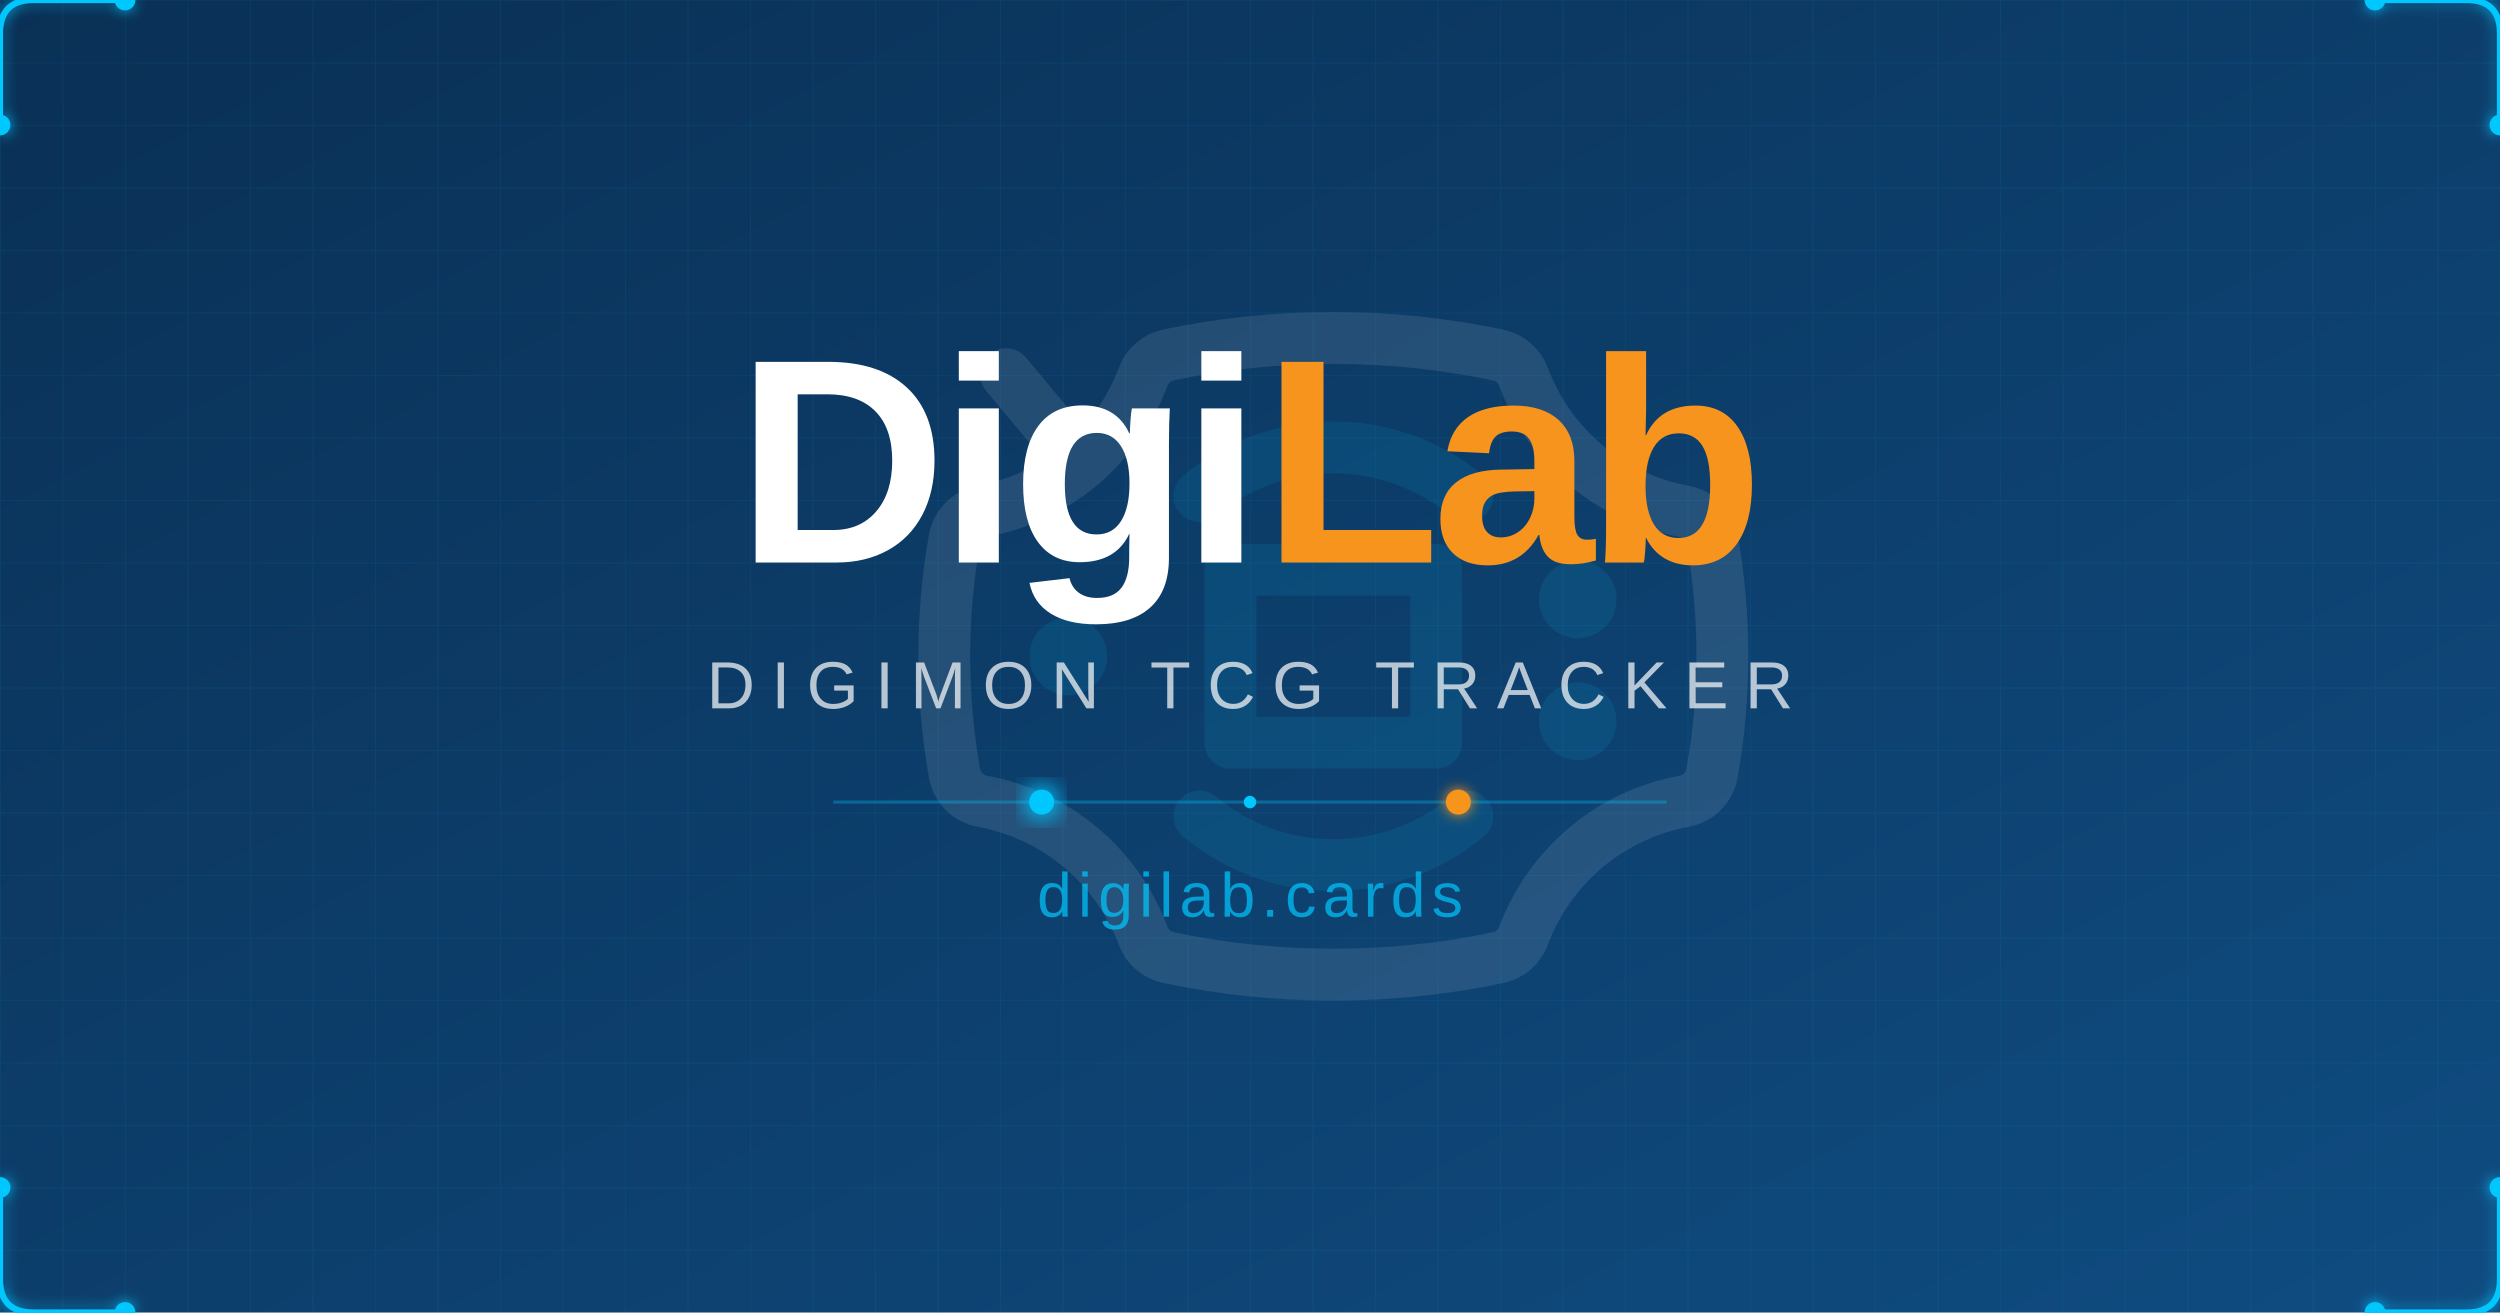
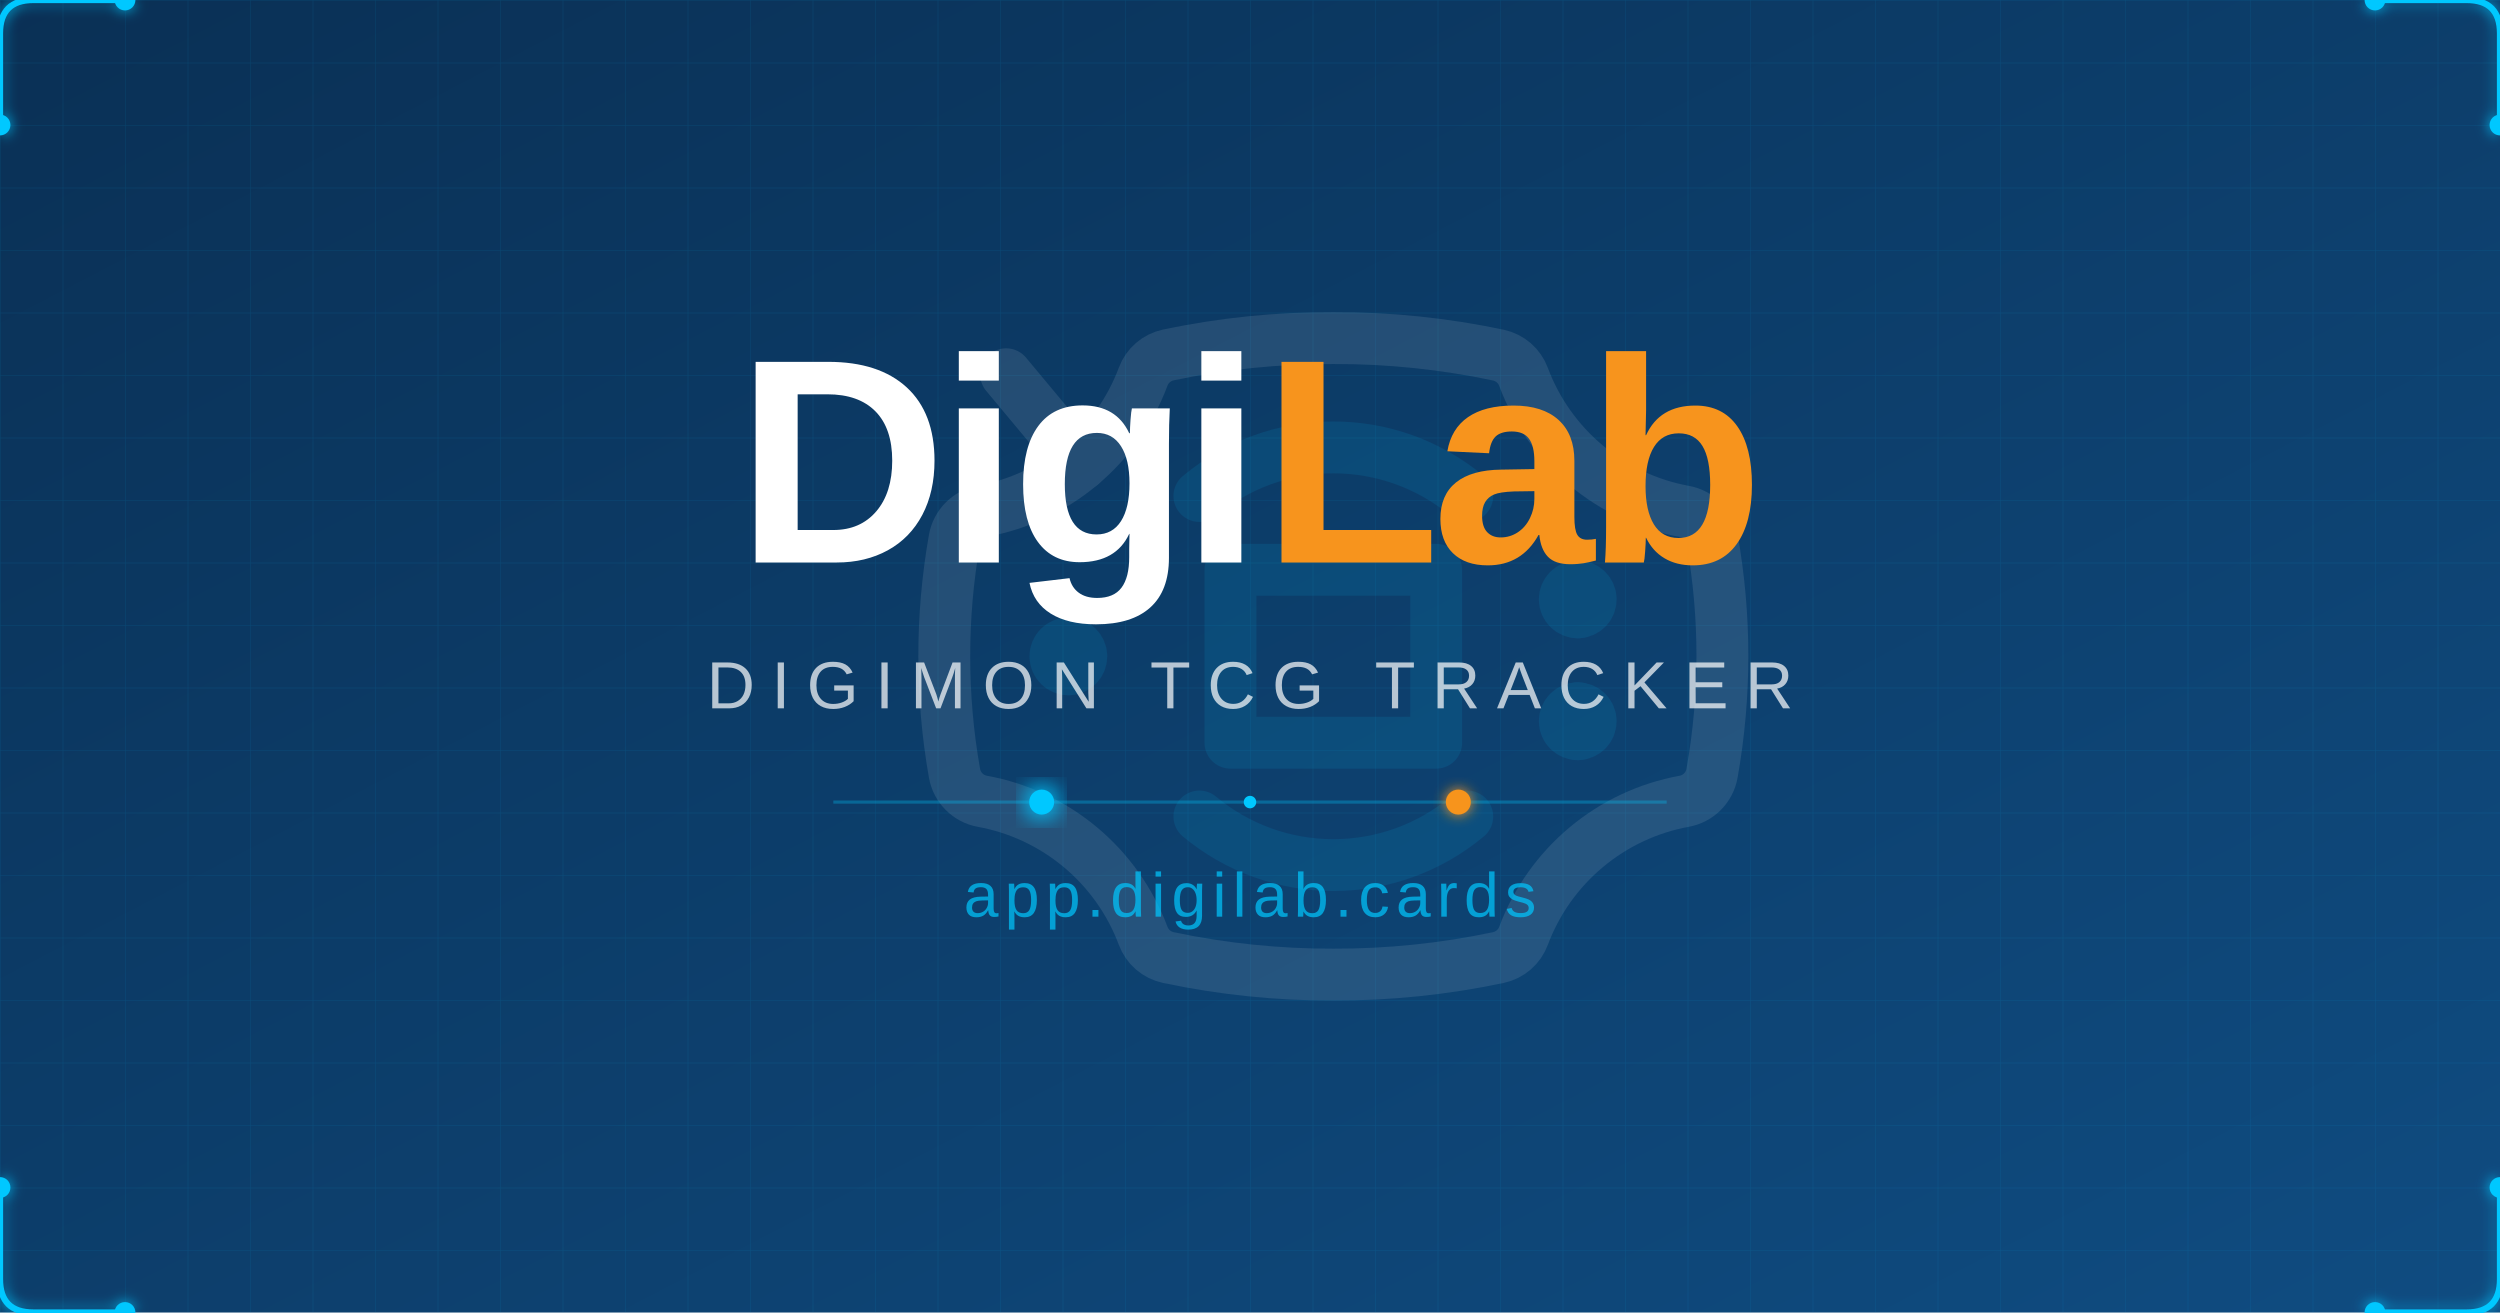
<svg xmlns="http://www.w3.org/2000/svg" width="1200" height="630" viewBox="0 0 1200 630">
  <defs>
    <pattern id="grid" width="30" height="30" patternUnits="userSpaceOnUse">
      <path d="M 30 0 L 0 0 0 30" fill="none" stroke="rgba(0,200,255,0.12)" stroke-width="0.5" />
    </pattern>
    <filter id="glow" x="-50%" y="-50%" width="200%" height="200%">
      <feGaussianBlur stdDeviation="3" result="coloredBlur" />
      <feMerge>
        <feMergeNode in="coloredBlur" />
        <feMergeNode in="SourceGraphic" />
      </feMerge>
    </filter>
    <filter id="strongGlow" x="-50%" y="-50%" width="200%" height="200%">
      <feGaussianBlur stdDeviation="6" result="coloredBlur" />
      <feMerge>
        <feMergeNode in="coloredBlur" />
        <feMergeNode in="coloredBlur" />
        <feMergeNode in="SourceGraphic" />
      </feMerge>
    </filter>
    <linearGradient id="bgGradient" x1="0%" y1="0%" x2="100%" y2="100%">
      <stop offset="0%" style="stop-color:#0A3055" />
      <stop offset="100%" style="stop-color:#0F4C81" />
    </linearGradient>
  </defs>
  <rect width="1200" height="630" fill="url(#bgGradient)" />
  <rect width="1200" height="630" fill="url(#grid)" />
  <g filter="url(#glow)">
    <path d="M 0 60 L 0 16 Q 0 0 16 0 L 60 0" fill="none" stroke="#00C8FF" stroke-width="3" />
    <circle cx="0" cy="60" r="5" fill="#00C8FF" />
    <circle cx="60" cy="0" r="5" fill="#00C8FF" />
    <path d="M 1200 60 L 1200 16 Q 1200 0 1184 0 L 1140 0" fill="none" stroke="#00C8FF" stroke-width="3" />
    <circle cx="1200" cy="60" r="5" fill="#00C8FF" />
    <circle cx="1140" cy="0" r="5" fill="#00C8FF" />
    <path d="M 0 570 L 0 614 Q 0 630 16 630 L 60 630" fill="none" stroke="#00C8FF" stroke-width="3" />
    <circle cx="0" cy="570" r="5" fill="#00C8FF" />
    <circle cx="60" cy="630" r="5" fill="#00C8FF" />
    <path d="M 1200 570 L 1200 614 Q 1200 630 1184 630 L 1140 630" fill="none" stroke="#00C8FF" stroke-width="3" />
    <circle cx="1200" cy="570" r="5" fill="#00C8FF" />
    <circle cx="1140" cy="630" r="5" fill="#00C8FF" />
  </g>
  <g transform="translate(400, 75)" opacity="0.10">
    <g transform="scale(20)">
      <g transform="matrix(0.83 0 0 0.83 12 12)">
        <g>
          <g transform="matrix(1 0 0 1 -7.85 0)">
            <path style="stroke: #00C8FF; stroke-width: 1.5; fill: none;" transform=" translate(-4.15, -12)" d="M 4.338 12.377 C 4.131 12.377 3.963 12.21 3.963 12.002 C 3.963 11.795 4.131 11.627 4.338 11.627" stroke-linecap="round" />
          </g>
          <g transform="matrix(1 0 0 1 -7.47 0)">
            <path style="stroke: #00C8FF; stroke-width: 1.5; fill: none;" transform=" translate(-4.53, -12)" d="M 4.338 12.377 C 4.545 12.377 4.713 12.21 4.713 12.002 C 4.713 11.795 4.545 11.627 4.338 11.627" stroke-linecap="round" />
          </g>
          <g transform="matrix(1 0 0 1 6.88 -1.64)">
            <path style="stroke: #00C8FF; stroke-width: 1.5; fill: none;" transform=" translate(-18.88, -10.36)" d="M 19.067 10.73 C 18.86 10.73 18.692 10.562 18.692 10.355 C 18.692 10.148 18.86 9.98 19.067 9.98" stroke-linecap="round" />
          </g>
          <g transform="matrix(1 0 0 1 7.25 -1.64)">
            <path style="stroke: #00C8FF; stroke-width: 1.5; fill: none;" transform=" translate(-19.25, -10.36)" d="M 19.067 10.73 C 19.274 10.73 19.442 10.562 19.442 10.355 C 19.442 10.148 19.274 9.98 19.067 9.98" stroke-linecap="round" />
          </g>
          <g transform="matrix(1 0 0 1 6.88 1.88)">
            <path style="stroke: #00C8FF; stroke-width: 1.5; fill: none;" transform=" translate(-18.88, -13.88)" d="M 19.067 14.254 C 18.86 14.254 18.692 14.086 18.692 13.879 C 18.692 13.672 18.86 13.504 19.067 13.504" stroke-linecap="round" />
          </g>
          <g transform="matrix(1 0 0 1 7.25 1.88)">
            <path style="stroke: #00C8FF; stroke-width: 1.5; fill: none;" transform=" translate(-19.25, -13.88)" d="M 19.067 14.254 C 19.274 14.254 19.442 14.086 19.442 13.879 C 19.442 13.672 19.274 13.504 19.067 13.504" stroke-linecap="round" />
          </g>
          <g transform="matrix(1 0 0 1 0 0)">
            <path style="stroke: #FFFFFF; stroke-width: 1.5; stroke-linecap: round; stroke-linejoin: round; fill: none;" transform=" translate(-12, -12)" d="M 23.25 12 C 23.25 13.135 23.149 14.268 22.95 15.385 C 22.914 15.586 22.818 15.771 22.673 15.916 C 22.529 16.061 22.344 16.158 22.143 16.194 C 21.099 16.385 20.122 16.844 19.309 17.526 C 18.495 18.207 17.872 19.088 17.5 20.082 C 17.442 20.239 17.345 20.38 17.218 20.49 C 17.091 20.6 16.938 20.676 16.774 20.712 C 15.204 21.044 13.604 21.21 12 21.205 C 10.396 21.21 8.795 21.044 7.226 20.712 C 7.062 20.676 6.909 20.6 6.782 20.49 C 6.655 20.38 6.558 20.239 6.5 20.082 C 6.128 19.087 5.504 18.206 4.69 17.525 C 3.875 16.843 2.898 16.385 1.853 16.194 C 1.652 16.158 1.467 16.061 1.323 15.916 C 1.178 15.771 1.082 15.586 1.046 15.385 C 0.651 13.146 0.651 10.854 1.046 8.615 C 1.082 8.414 1.178 8.229 1.323 8.084 C 1.467 7.939 1.652 7.842 1.853 7.806 C 2.898 7.615 3.875 7.157 4.69 6.475 C 5.504 5.794 6.128 4.913 6.5 3.918 C 6.558 3.76 6.655 3.62 6.782 3.51 C 6.909 3.4 7.062 3.324 7.226 3.288 C 8.796 2.957 10.396 2.794 12 2.8 C 13.604 2.795 15.204 2.961 16.774 3.293 C 16.938 3.329 17.091 3.405 17.218 3.515 C 17.345 3.625 17.442 3.765 17.5 3.923 C 17.872 4.918 18.496 5.799 19.31 6.48 C 20.125 7.162 21.102 7.62 22.147 7.811 C 22.348 7.847 22.533 7.944 22.677 8.089 C 22.822 8.234 22.918 8.419 22.954 8.62 C 23.151 9.736 23.251 10.867 23.25 12 L 23.25 12 Z" />
          </g>
          <g transform="matrix(1 0 0 1 0 0)">
            <path style="stroke: #00C8FF; stroke-width: 1.5; stroke-linecap: round; stroke-linejoin: round; fill: none;" transform=" translate(-12, -12)" d="M 14.974 9.5 L 9.025 9.5 L 9.025 14.5 L 14.974 14.5 L 14.974 9.5 Z" />
          </g>
          <g transform="matrix(1 0 0 1 -8.37 -6.85)">
            <path style="stroke: #FFFFFF; stroke-width: 1.5; stroke-linecap: round; stroke-linejoin: round; fill: none;" transform=" translate(-3.63, -5.15)" d="M 2.538 3.846 L 4.713 6.456" />
          </g>
          <g transform="matrix(1 0 0 1 0 5.34)">
            <path style="stroke: #00C8FF; stroke-width: 1.5; stroke-linecap: round; stroke-linejoin: round; fill: none;" transform=" translate(-12, -17.34)" d="M 15.873 16.634 C 14.787 17.542 13.416 18.039 12 18.039 C 10.584 18.039 9.214 17.542 8.127 16.634" />
          </g>
          <g transform="matrix(1 0 0 1 0 -5.34)">
            <path style="stroke: #00C8FF; stroke-width: 1.5; stroke-linecap: round; stroke-linejoin: round; fill: none;" transform=" translate(-12, -6.66)" d="M 15.873 7.366 C 14.787 6.458 13.416 5.961 12 5.961 C 10.584 5.961 9.214 6.458 8.127 7.366" />
          </g>
        </g>
      </g>
    </g>
  </g>
  <text x="600" y="270" font-family="'Segoe UI', Arial, sans-serif" font-size="140" font-weight="700" fill="#FFFFFF" text-anchor="middle" letter-spacing="-4">
    Digi<tspan fill="#F7941D">Lab</tspan>
  </text>
  <text x="600" y="340" font-family="'Segoe UI', Arial, sans-serif" font-size="32" fill="rgba(255,255,255,0.7)" text-anchor="middle" letter-spacing="8">
    DIGIMON TCG TRACKER
  </text>
  <g transform="translate(600, 385)">
    <line x1="-200" y1="0" x2="200" y2="0" stroke="rgba(0,200,255,0.3)" stroke-width="1.5" />
    <line x1="-100" y1="0" x2="100" y2="0" stroke="#00C8FF" stroke-width="2.5" filter="url(#glow)" />
    <circle cx="-100" cy="0" r="6" fill="#00C8FF" filter="url(#strongGlow)" />
    <circle cx="100" cy="0" r="6" fill="#F7941D" filter="url(#glow)" />
    <circle cx="0" cy="0" r="3" fill="#00C8FF" />
  </g>
  <text x="600" y="440" font-family="'Segoe UI', Arial, sans-serif" font-size="30" fill="rgba(0,200,255,0.7)" text-anchor="middle" letter-spacing="3">
-     digilab.cards
+     app.digilab.cards
  </text>
</svg>
